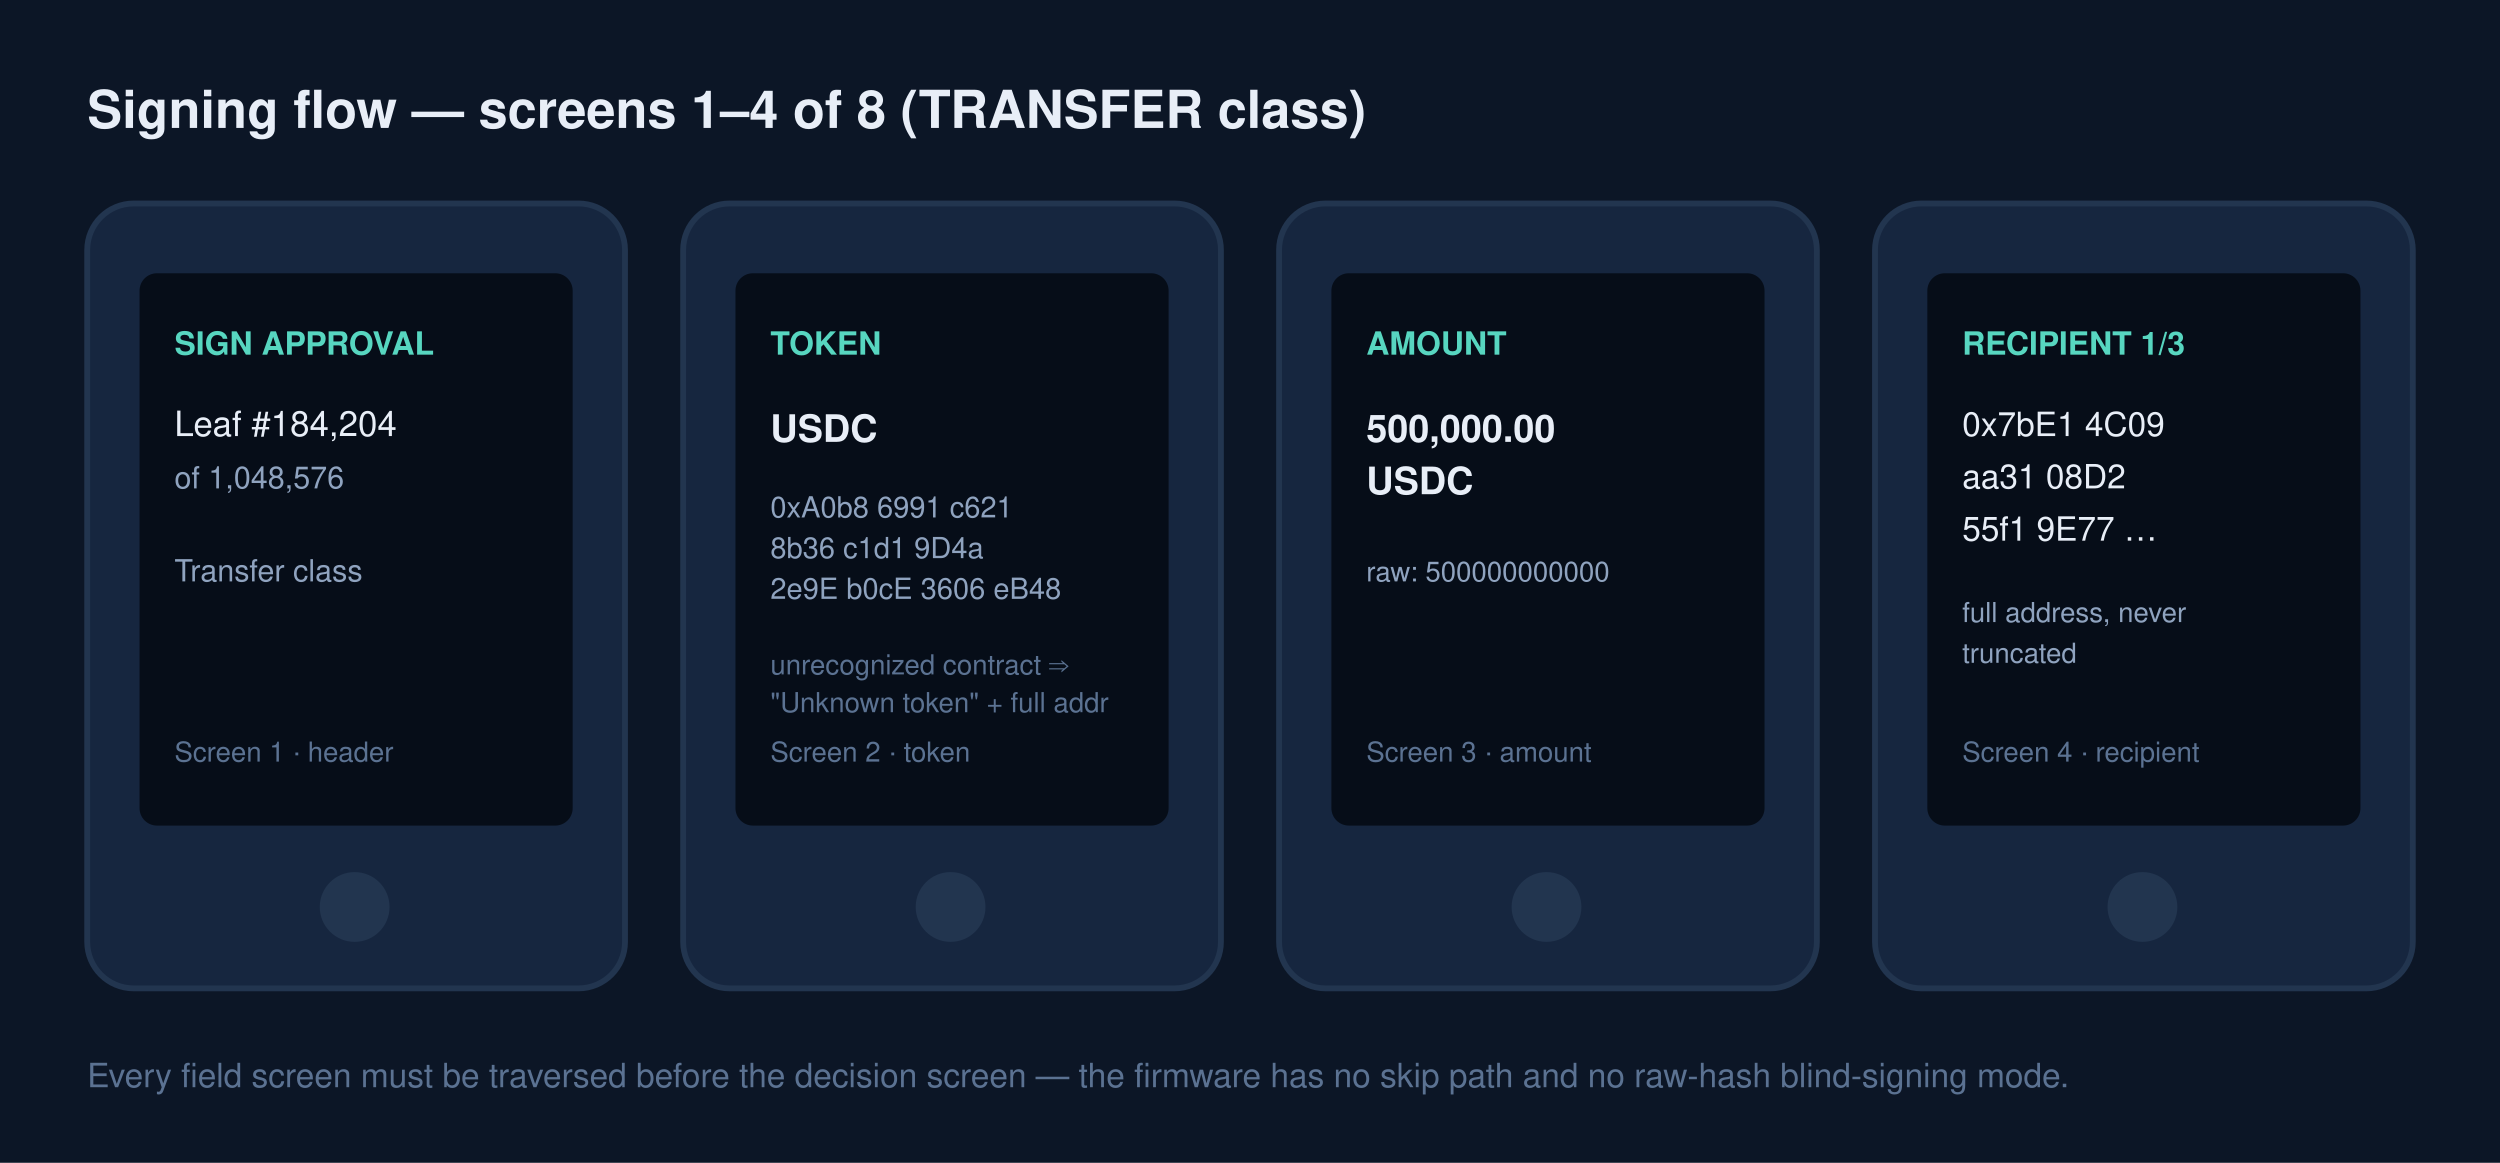
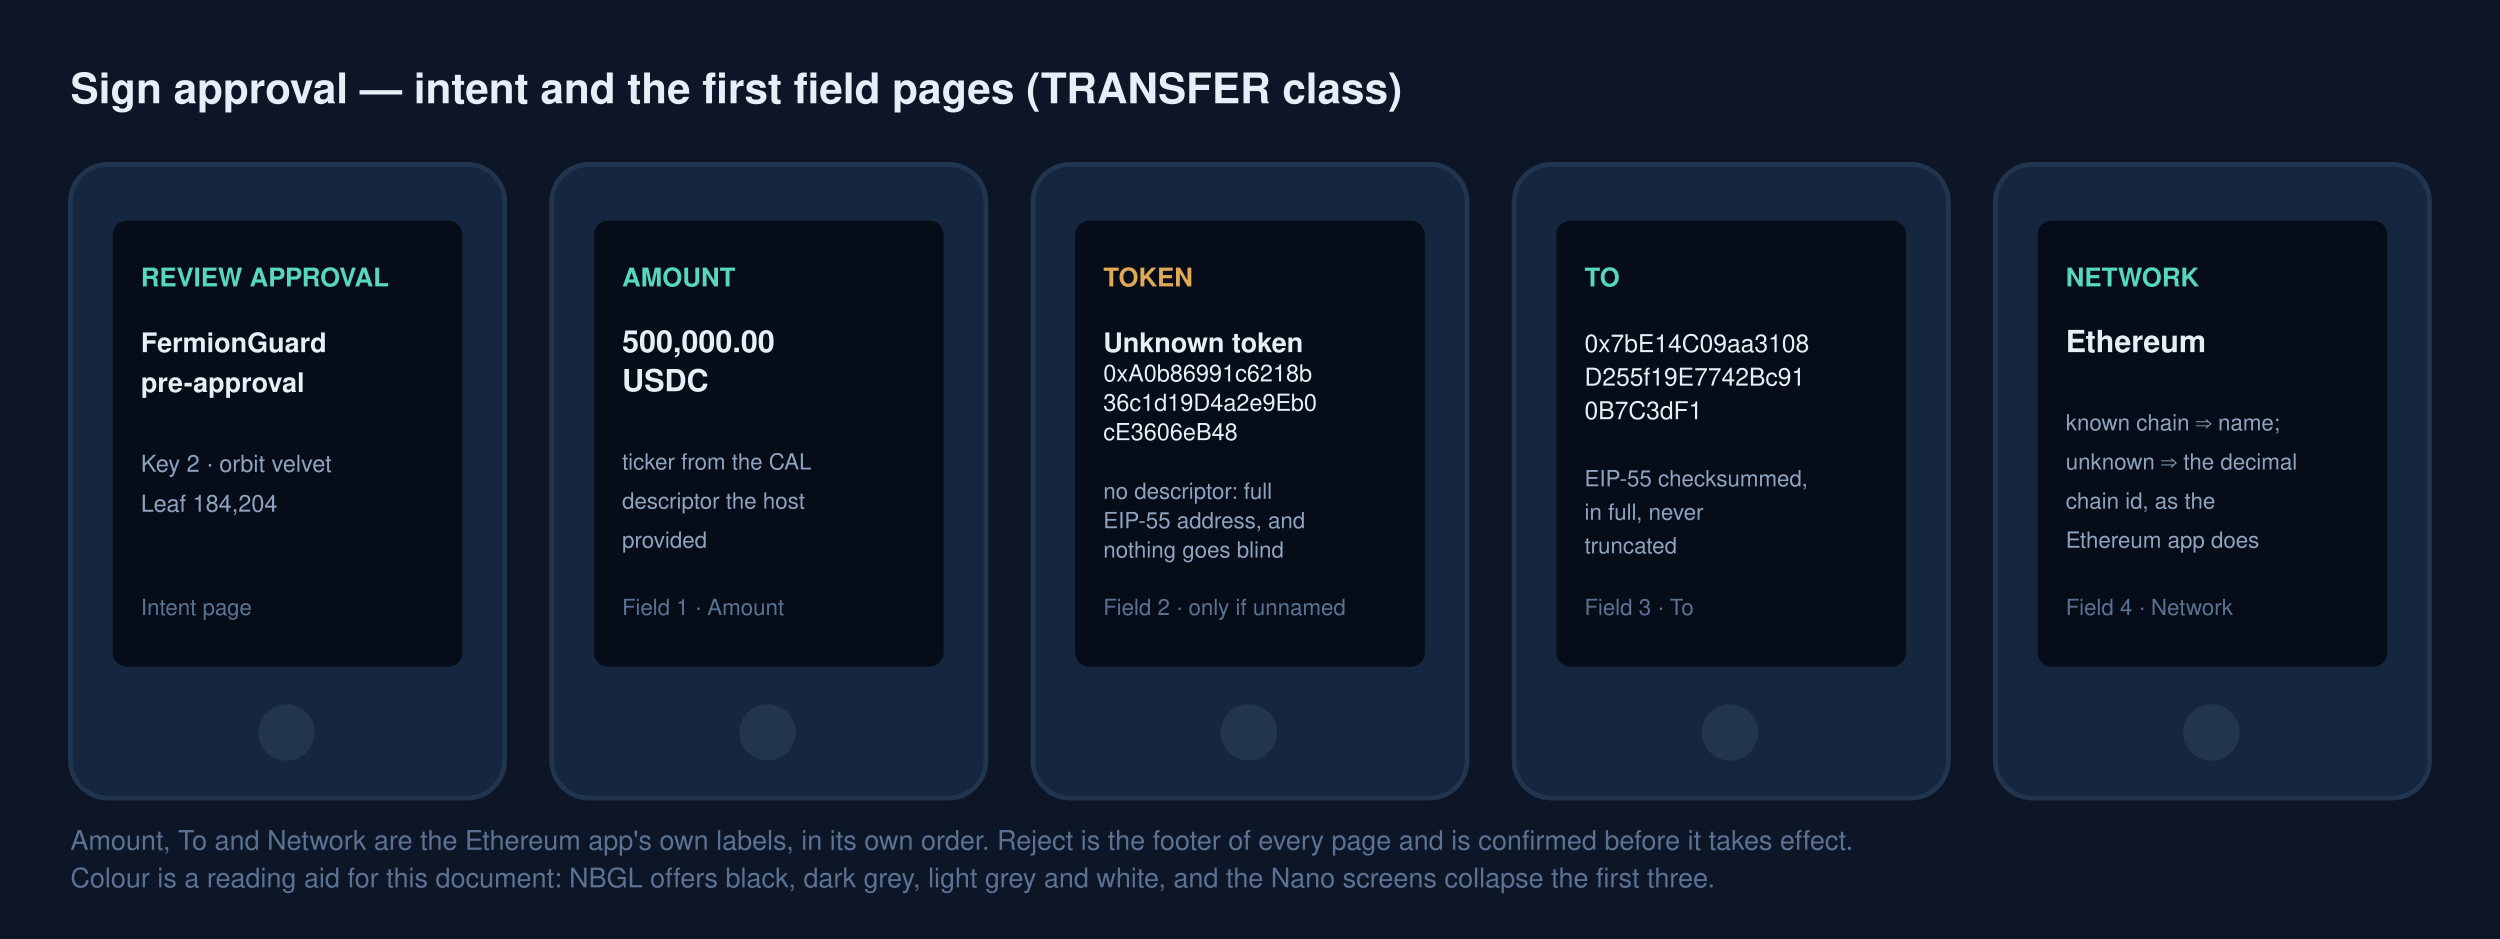
- <svg xmlns="http://www.w3.org/2000/svg" width="860" height="400" viewBox="0 0 860 400" font-family="Segoe UI, Helvetica, Arial, sans-serif">
-   <rect width="860" height="400" fill="#0c1626" />
-   <text x="30" y="44" fill="#e8eef7" font-size="18" font-weight="700">Signing flow — screens 1–4 of 8 (TRANSFER class)</text>
+ <svg xmlns="http://www.w3.org/2000/svg" width="1065" height="400" viewBox="0 0 1065 400" font-family="Segoe UI, Helvetica, Arial, sans-serif">
+   <rect width="1065" height="400" fill="#0c1626" />
+   <text x="30" y="44" fill="#e8eef7" font-size="18" font-weight="700">Sign approval — intent and the first field pages (TRANSFER class)</text>
  <g>
    <rect x="30" y="70" width="185" height="270" rx="16" fill="#16263f" stroke="#22354f" stroke-width="2" />
    <rect x="48" y="94" width="149" height="190" rx="6" fill="#060d18" />
-     <text x="60" y="122" fill="#57d6c0" font-size="11" font-weight="700">SIGN APPROVAL</text>
-     <text x="60" y="150" fill="#e8eef7" font-size="12">Leaf #184,204</text>
-     <text x="60" y="168" fill="#8fa3bf" font-size="10.5">of 1,048,576</text>
-     <text x="60" y="200" fill="#8fa3bf" font-size="10.5">Transfer class</text>
-     <text x="60" y="262" fill="#5b7292" font-size="9.5">Screen 1 · header</text>
+     <text x="60" y="122" fill="#57d6c0" font-size="11" font-weight="700">REVIEW APPROVAL</text>
+     <text x="60" y="150" fill="#e8eef7" font-size="11.5" font-weight="700">FermionGuard</text>
+     <text x="60" y="167" fill="#e8eef7" font-size="11.5" font-weight="700">pre-approval</text>
+     <text x="60" y="201" fill="#8fa3bf" font-size="10">Key 2 · orbit velvet</text>
+     <text x="60" y="218" fill="#8fa3bf" font-size="10">Leaf 184,204</text>
+     <text x="60" y="262" fill="#5b7292" font-size="9.5">Intent page</text>
    <circle cx="122" cy="312" r="12" fill="#22354f" />
  </g>
  <g>
    <rect x="235" y="70" width="185" height="270" rx="16" fill="#16263f" stroke="#22354f" stroke-width="2" />
    <rect x="253" y="94" width="149" height="190" rx="6" fill="#060d18" />
-     <text x="265" y="122" fill="#57d6c0" font-size="11" font-weight="700">TOKEN</text>
-     <text x="265" y="152" fill="#e8eef7" font-size="13" font-weight="700">USDC</text>
-     <text x="265" y="178" fill="#8fa3bf" font-size="10">0xA0b8 6991 c621</text>
-     <text x="265" y="192" fill="#8fa3bf" font-size="10">8b36 c1d1 9D4a</text>
-     <text x="265" y="206" fill="#8fa3bf" font-size="10">2e9E b0cE 3606 eB48</text>
-     <text x="265" y="232" fill="#5b7292" font-size="9.5">unrecognized contract ⇒</text>
-     <text x="265" y="245" fill="#5b7292" font-size="9.5">"Unknown token" + full addr</text>
-     <text x="265" y="262" fill="#5b7292" font-size="9.5">Screen 2 · token</text>
+     <text x="265" y="122" fill="#57d6c0" font-size="11" font-weight="700">AMOUNT</text>
+     <text x="265" y="150" fill="#e8eef7" font-size="13" font-weight="700">500,000.00</text>
+     <text x="265" y="166.667" fill="#e8eef7" font-size="13" font-weight="700">USDC</text>
+     <text x="265" y="200" fill="#8fa3bf" font-size="9.5">ticker from the CAL</text>
+     <text x="265" y="216.667" fill="#8fa3bf" font-size="9.5">descriptor the host</text>
+     <text x="265" y="233.333" fill="#8fa3bf" font-size="9.5">provided</text>
+     <text x="265" y="262" fill="#5b7292" font-size="9.5">Field 1 · Amount</text>
    <circle cx="327" cy="312" r="12" fill="#22354f" />
  </g>
  <g>
    <rect x="440" y="70" width="185" height="270" rx="16" fill="#16263f" stroke="#22354f" stroke-width="2" />
    <rect x="458" y="94" width="149" height="190" rx="6" fill="#060d18" />
-     <text x="470" y="122" fill="#57d6c0" font-size="11" font-weight="700">AMOUNT</text>
-     <text x="470" y="152" fill="#e8eef7" font-size="13" font-weight="700">500,000.00</text>
-     <text x="470" y="170" fill="#e8eef7" font-size="13" font-weight="700">USDC</text>
-     <text x="470" y="200" fill="#8fa3bf" font-size="9.5">raw: 500000000000</text>
-     <text x="470" y="262" fill="#5b7292" font-size="9.5">Screen 3 · amount</text>
+     <text x="470" y="122" fill="#e0a955" font-size="11" font-weight="700">TOKEN</text>
+     <text x="470" y="150" fill="#e8eef7" font-size="11.5" font-weight="700">Unknown token</text>
+     <text x="470" y="162.5" fill="#e8eef7" font-size="10">0xA0b86991c6218b</text>
+     <text x="470" y="175" fill="#e8eef7" font-size="10">36c1d19D4a2e9Eb0</text>
+     <text x="470" y="187.5" fill="#e8eef7" font-size="10">cE3606eB48</text>
+     <text x="470" y="212.5" fill="#8fa3bf" font-size="9.5">no descriptor: full</text>
+     <text x="470" y="225" fill="#8fa3bf" font-size="9.5">EIP-55 address, and</text>
+     <text x="470" y="237.5" fill="#8fa3bf" font-size="9.5">nothing goes blind</text>
+     <text x="470" y="262" fill="#5b7292" font-size="9.5">Field 2 · only if unnamed</text>
    <circle cx="532" cy="312" r="12" fill="#22354f" />
  </g>
  <g>
    <rect x="645" y="70" width="185" height="270" rx="16" fill="#16263f" stroke="#22354f" stroke-width="2" />
    <rect x="663" y="94" width="149" height="190" rx="6" fill="#060d18" />
-     <text x="675" y="122" fill="#57d6c0" font-size="11" font-weight="700">RECIPIENT 1/3</text>
-     <text x="675" y="150" fill="#e8eef7" font-size="11.5">0x7bE1 4C09</text>
-     <text x="675" y="168" fill="#e8eef7" font-size="11.5">aa31 08D2</text>
-     <text x="675" y="186" fill="#e8eef7" font-size="11.5">55f1 9E77 …</text>
-     <text x="675" y="214" fill="#8fa3bf" font-size="9.5">full address, never</text>
-     <text x="675" y="228" fill="#8fa3bf" font-size="9.5">truncated</text>
-     <text x="675" y="262" fill="#5b7292" font-size="9.5">Screen 4 · recipient</text>
+     <text x="675" y="122" fill="#57d6c0" font-size="11" font-weight="700">TO</text>
+     <text x="675" y="150" fill="#e8eef7" font-size="10.5">0x7bE14C09aa3108</text>
+     <text x="675" y="164.286" fill="#e8eef7" font-size="10.5">D255f19E7742Bc91</text>
+     <text x="675" y="178.571" fill="#e8eef7" font-size="10.5">0B7C3dF1</text>
+     <text x="675" y="207.143" fill="#8fa3bf" font-size="9.5">EIP-55 checksummed,</text>
+     <text x="675" y="221.429" fill="#8fa3bf" font-size="9.5">in full, never</text>
+     <text x="675" y="235.714" fill="#8fa3bf" font-size="9.5">truncated</text>
+     <text x="675" y="262" fill="#5b7292" font-size="9.5">Field 3 · To</text>
    <circle cx="737" cy="312" r="12" fill="#22354f" />
  </g>
-   <text x="30" y="374" fill="#5b7292" font-size="11.5">Every field screen must be traversed before the decision screen — the firmware has no skip path and no raw-hash blind-signing mode.</text>
+   <g>
+     <rect x="850" y="70" width="185" height="270" rx="16" fill="#16263f" stroke="#22354f" stroke-width="2" />
+     <rect x="868" y="94" width="149" height="190" rx="6" fill="#060d18" />
+     <text x="880" y="122" fill="#57d6c0" font-size="11" font-weight="700">NETWORK</text>
+     <text x="880" y="150" fill="#e8eef7" font-size="13" font-weight="700">Ethereum</text>
+     <text x="880" y="183.333" fill="#8fa3bf" font-size="9.5">known chain ⇒ name;</text>
+     <text x="880" y="200" fill="#8fa3bf" font-size="9.5">unknown ⇒ the decimal</text>
+     <text x="880" y="216.667" fill="#8fa3bf" font-size="9.5">chain id, as the</text>
+     <text x="880" y="233.333" fill="#8fa3bf" font-size="9.5">Ethereum app does</text>
+     <text x="880" y="262" fill="#5b7292" font-size="9.5">Field 4 · Network</text>
+     <circle cx="942" cy="312" r="12" fill="#22354f" />
+   </g>
+   <text x="30" y="362" fill="#5b7292" font-size="11.5">Amount, To and Network are the Ethereum app's own labels, in its own order. Reject is the footer of every page and is confirmed before it takes effect.</text>
+   <text x="30" y="378" fill="#5b7292" font-size="11.5">Colour is a reading aid for this document: NBGL offers black, dark grey, light grey and white, and the Nano screens collapse the first three.</text>
</svg>
